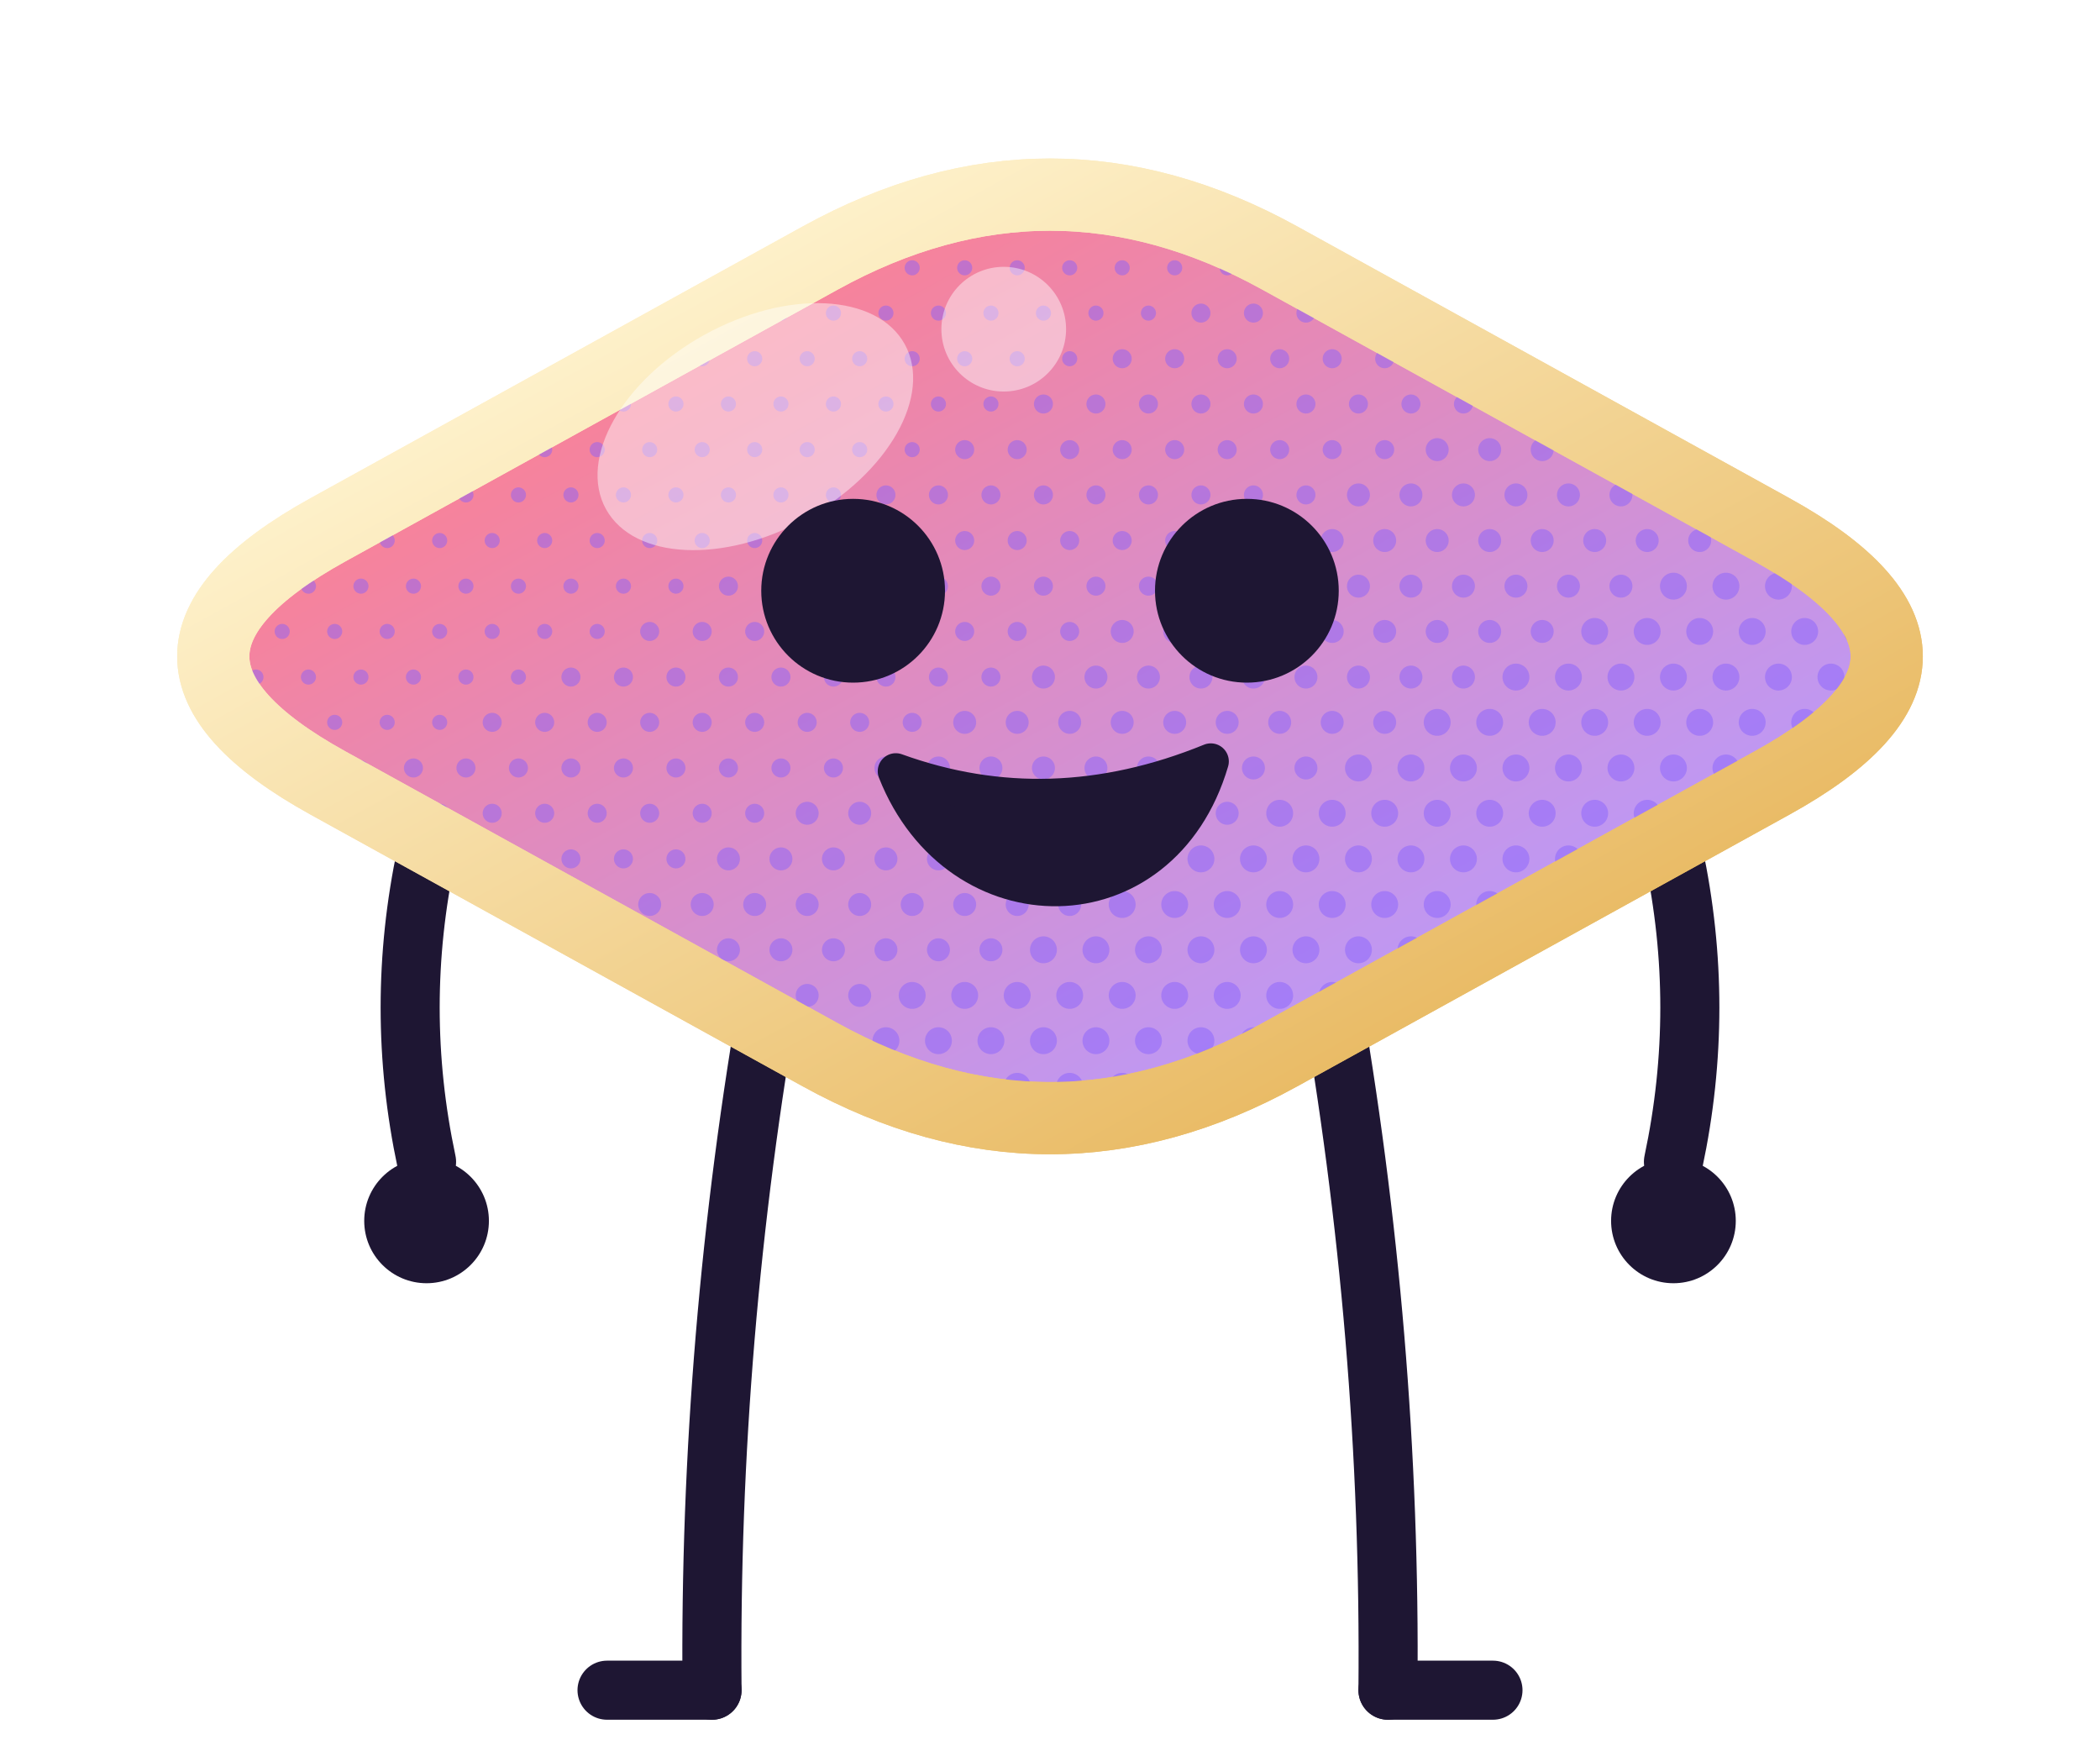
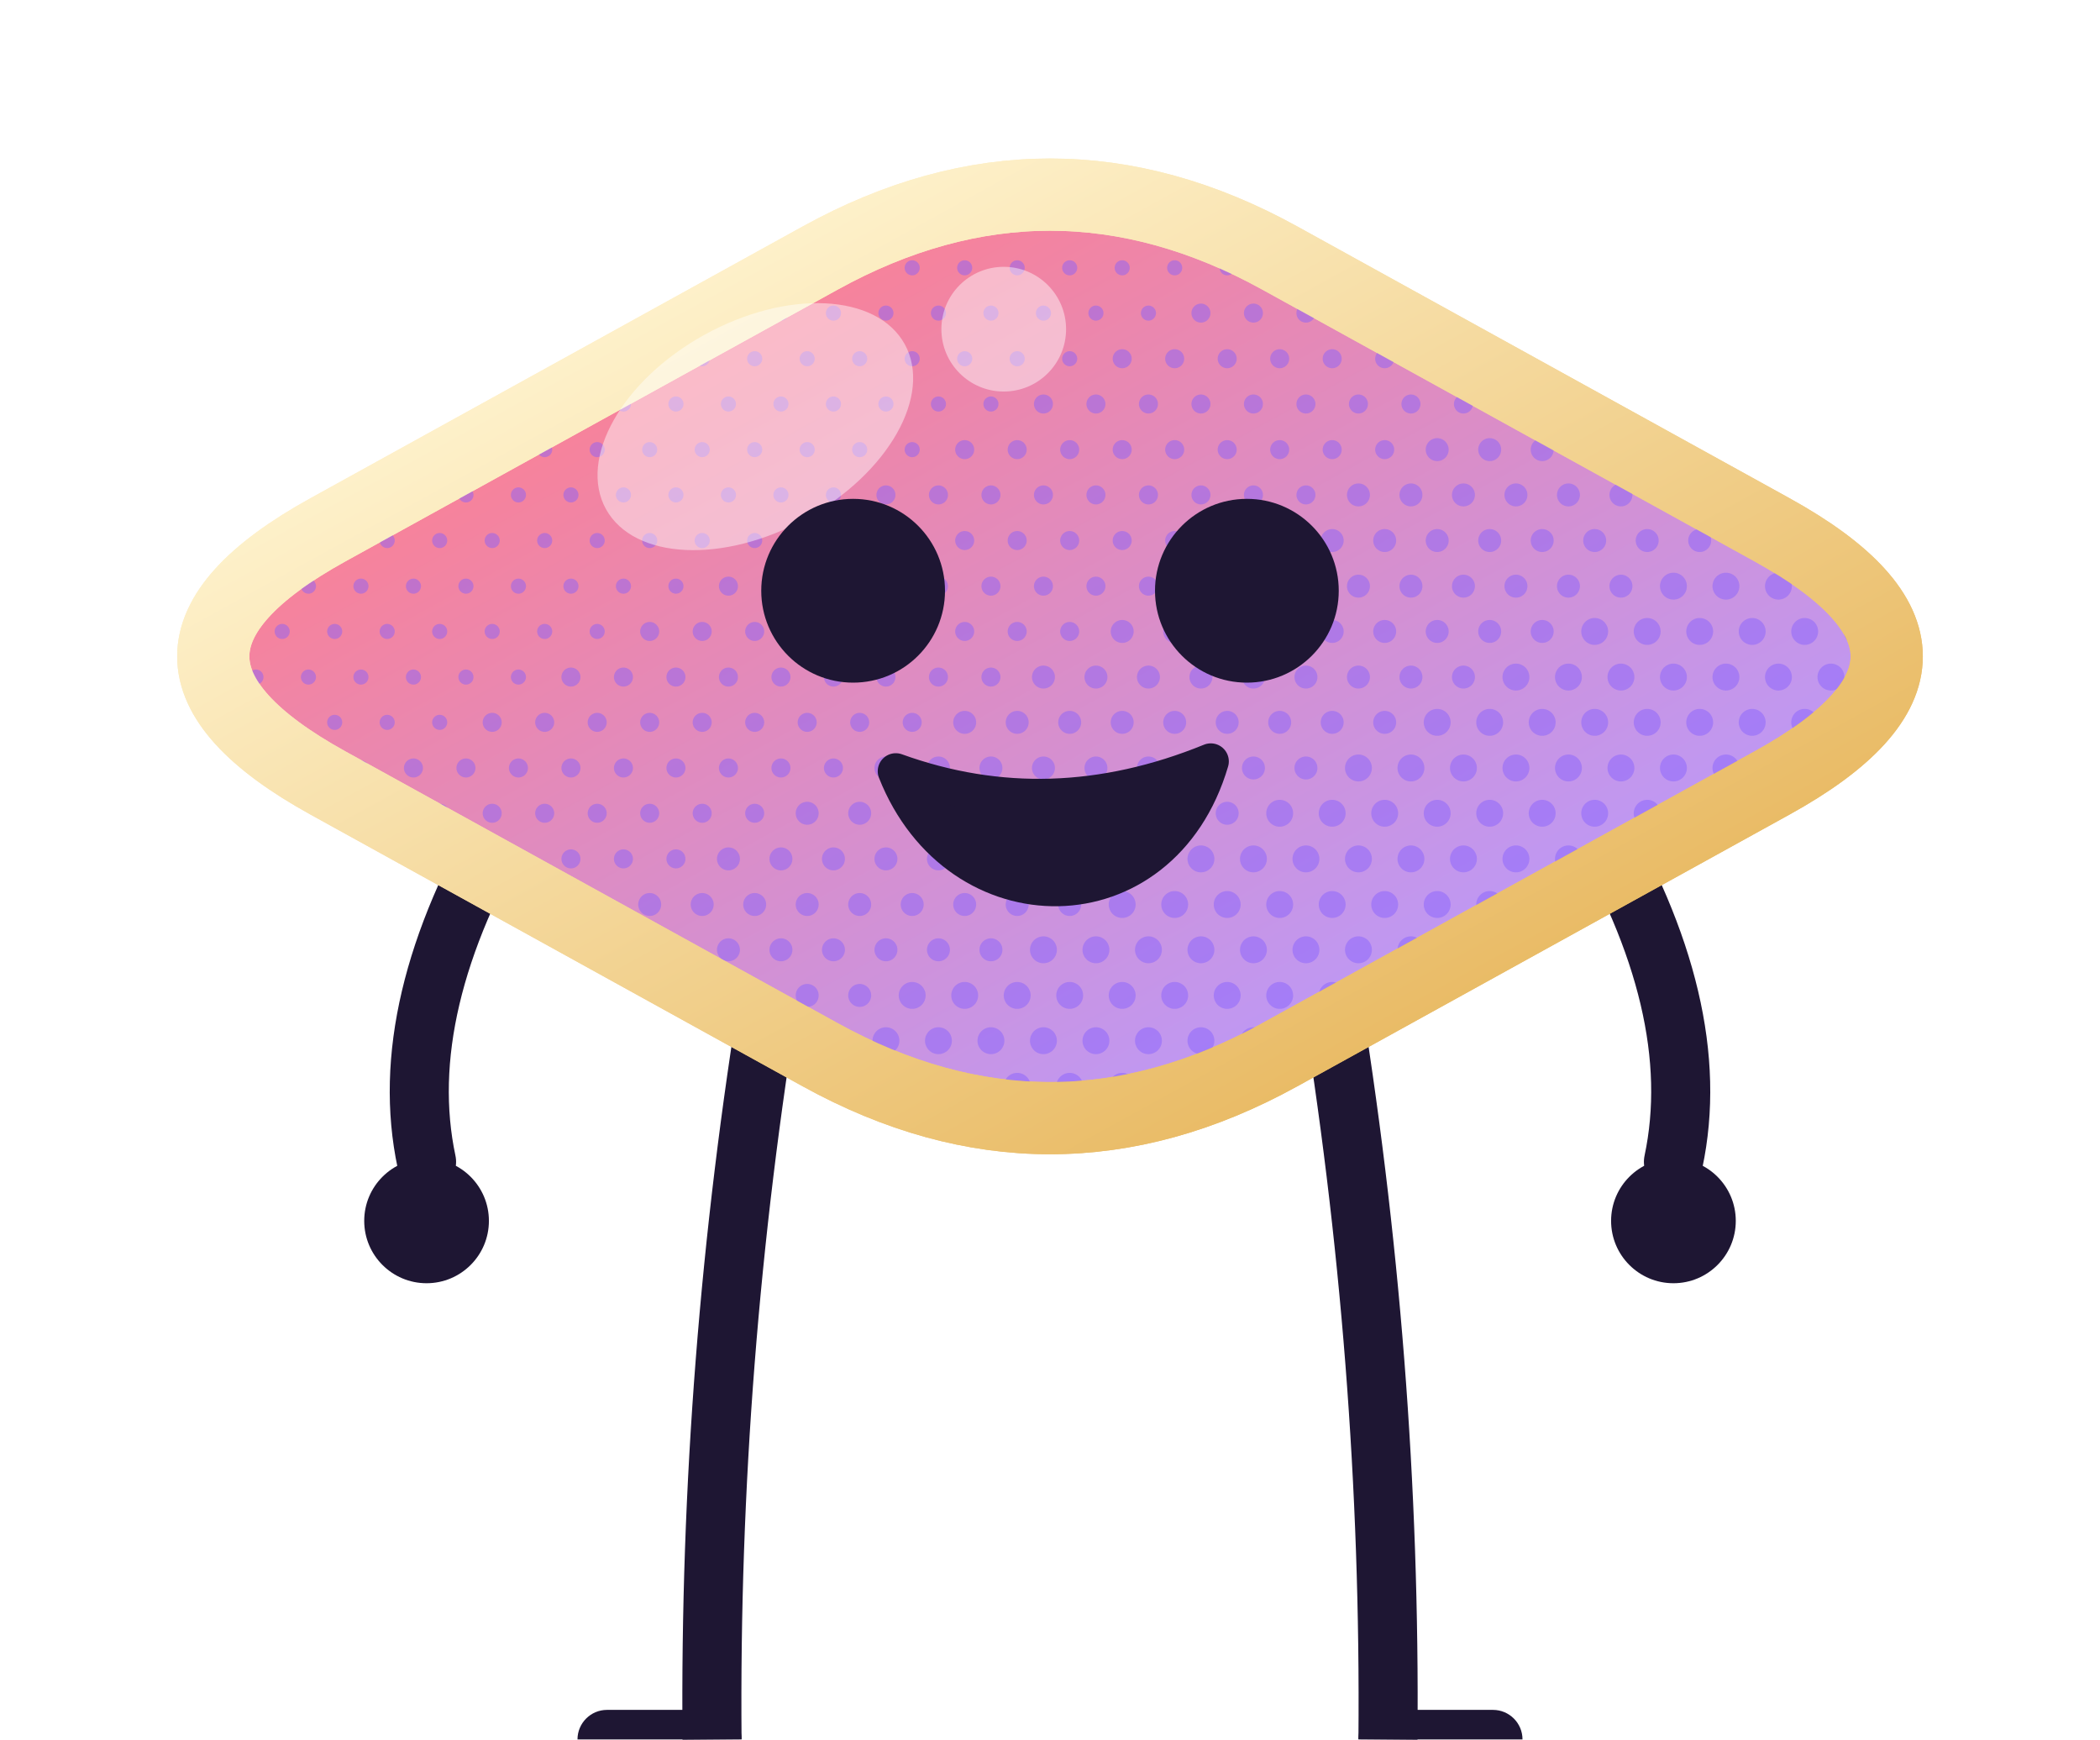
<svg aria-hidden="true" focusable="false" viewBox="0 0 64 53" data-character="diamond" style="overflow:visible">
  <g data-part="figure" style="transform-box:fill-box;transform-origin:50% 100%">
    <g>
      <defs>
        <linearGradient id="preview-body" x1="0.15" y1="0.15" x2="0.85" y2="0.85">
          <stop offset="0" style="stop-color:#FF7F8E" />
          <stop offset="1" style="stop-color:#B79BFF" />
        </linearGradient>
        <linearGradient id="preview-edge" x1="0.15" y1="0.15" x2="0.85" y2="0.85">
          <stop offset="0" style="stop-color:#FFF4D0" />
          <stop offset="1" style="stop-color:#E8B860" />
        </linearGradient>
      </defs>
      <g data-part="limbs">
        <g data-part="arm" data-pose="rest" style="transform-box:fill-box;transform-origin:50% 0%">
-           <path data-part="reach" d="M13 26 Q12 30.7 13 35.4" pathLength="1" style="fill:none;stroke:#1E1633;stroke-width:1.8;stroke-linecap:round" />
+           <path data-part="reach" d="M15.5 24.8 Q12 30.7 13 35.4" pathLength="1" style="fill:none;stroke:#1E1633;stroke-width:1.8;stroke-linecap:round" />
          <circle data-part="hand" cx="13" cy="37.2" r="1.9" style="fill:#1E1633;transform-box:fill-box;transform-origin:50% 50%" />
        </g>
        <g data-part="arm" data-pose="rest" style="transform-box:fill-box;transform-origin:50% 0%">
-           <path data-part="reach" d="M51 26 Q52 30.7 51 35.4" pathLength="1" style="fill:none;stroke:#1E1633;stroke-width:1.8;stroke-linecap:round" />
+           <path data-part="reach" d="M48.5 24.8 Q52 30.7 51 35.4" pathLength="1" style="fill:none;stroke:#1E1633;stroke-width:1.8;stroke-linecap:round" />
          <circle data-part="hand" cx="51" cy="37.2" r="1.9" style="fill:#1E1633;transform-box:fill-box;transform-origin:50% 50%" />
        </g>
        <g data-part="leg" data-pose="rest" style="transform-box:fill-box;transform-origin:50% 0%">
-           <path d="M23.5 30 Q21.6 40.75 21.7 51.5" style="fill:none;stroke:#1E1633;stroke-width:1.8;stroke-linecap:round" />
-           <path d="M21.7 51.5 H18.5" style="fill:none;stroke:#1E1633;stroke-width:1.8;stroke-linecap:round" />
+           <path d="M23.5 30 Q21.6 41.5 21.7 53" style="fill:none;stroke:#1E1633;stroke-width:1.8;stroke-linecap:butt" />
+           <path d="M17.6 53 A0.9 0.9 0 0 1 18.5 52.1 H21.7 A0.9 0.9 0 0 1 22.6 53 Z" style="fill:#1E1633" />
        </g>
        <g data-part="leg" data-pose="rest" style="transform-box:fill-box;transform-origin:50% 0%">
-           <path d="M40.5 30 Q42.4 40.75 42.3 51.5" style="fill:none;stroke:#1E1633;stroke-width:1.8;stroke-linecap:round" />
-           <path d="M42.3 51.5 H45.5" style="fill:none;stroke:#1E1633;stroke-width:1.8;stroke-linecap:round" />
+           <path d="M40.5 30 Q42.4 41.5 42.3 53" style="fill:none;stroke:#1E1633;stroke-width:1.8;stroke-linecap:butt" />
+           <path d="M41.4 53 A0.9 0.9 0 0 1 42.3 52.1 H45.5 A0.9 0.9 0 0 1 46.4 53 Z" style="fill:#1E1633" />
        </g>
      </g>
      <g data-part="body">
        <path d="M25 7.86 Q32 4 39 7.86 L54 16.14 Q61 20 54 23.86 L39 32.14 Q32 36 25 32.14 L10 23.86 Q3 20 10 16.14 Z" style="fill:url(#preview-body);stroke:url(#preview-edge);stroke-width:2.2;stroke-linejoin:round" />
        <g data-part="halftone">
          <path d="" style="fill:none;stroke:#835EFF;stroke-opacity:0.45;stroke-width:0.22;stroke-linecap:round" />
          <path d="" style="fill:none;stroke:#835EFF;stroke-opacity:0.45;stroke-width:0.34;stroke-linecap:round" />
          <path d="M27 6.77h0M28.6 6.77h0M30.2 6.77h0M31.8 6.77h0M33.4 6.77h0M35 6.77h0M36.6 6.77h0M24.6 8.16h0M26.2 8.16h0M27.8 8.16h0M29.4 8.16h0M31 8.16h0M32.6 8.16h0M34.2 8.16h0M35.8 8.16h0M37.4 8.16h0M22.2 9.54h0M23.8 9.54h0M25.4 9.54h0M27 9.54h0M28.6 9.54h0M30.2 9.54h0M31.8 9.54h0M33.4 9.54h0M35 9.54h0M19.8 10.93h0M21.4 10.93h0M23 10.93h0M24.6 10.93h0M26.2 10.93h0M27.8 10.93h0M29.4 10.93h0M31 10.93h0M32.6 10.93h0M17.4 12.31h0M19 12.31h0M20.6 12.31h0M22.2 12.31h0M23.8 12.31h0M25.4 12.31h0M27 12.31h0M28.6 12.31h0M30.2 12.31h0M15 13.7h0M16.6 13.7h0M18.2 13.7h0M19.8 13.7h0M21.4 13.7h0M23 13.7h0M24.6 13.7h0M26.2 13.7h0M27.8 13.7h0M12.6 15.08h0M14.2 15.08h0M15.8 15.08h0M17.4 15.08h0M19 15.08h0M20.6 15.08h0M22.2 15.08h0M23.8 15.08h0M25.4 15.08h0M10.2 16.47h0M11.8 16.47h0M13.4 16.47h0M15 16.47h0M16.6 16.47h0M18.2 16.47h0M19.8 16.47h0M21.4 16.47h0M23 16.47h0M7.8 17.86h0M9.4 17.86h0M11 17.86h0M12.6 17.86h0M14.2 17.86h0M15.8 17.86h0M17.4 17.86h0M19 17.86h0M20.6 17.86h0M7 19.24h0M8.6 19.24h0M10.2 19.24h0M11.8 19.24h0M13.4 19.24h0M15 19.24h0M16.6 19.24h0M18.2 19.24h0M7.8 20.63h0M9.4 20.63h0M11 20.63h0M12.6 20.63h0M14.2 20.63h0M15.8 20.63h0M7 22.01h0M8.6 22.01h0M10.2 22.01h0M11.8 22.01h0M13.4 22.01h0M9.4 23.4h0M11 23.4h0" style="fill:none;stroke:#835EFF;stroke-opacity:0.45;stroke-width:0.46;stroke-linecap:round" />
          <path d="M39 8.16h0M36.6 9.54h0M38.2 9.54h0M39.8 9.54h0M41.4 9.54h0M34.2 10.93h0M35.8 10.93h0M37.4 10.93h0M39 10.93h0M40.6 10.93h0M42.2 10.93h0M43.8 10.93h0M31.8 12.31h0M33.4 12.31h0M35 12.31h0M36.6 12.31h0M38.2 12.31h0M39.8 12.31h0M41.4 12.31h0M43 12.31h0M44.6 12.31h0M29.4 13.7h0M31 13.7h0M32.6 13.7h0M34.2 13.7h0M35.8 13.7h0M37.4 13.7h0M39 13.7h0M40.6 13.7h0M42.2 13.7h0M27 15.08h0M28.6 15.08h0M30.2 15.08h0M31.8 15.08h0M33.4 15.08h0M35 15.08h0M36.6 15.08h0M38.2 15.08h0M39.8 15.08h0M24.6 16.47h0M26.2 16.47h0M27.8 16.47h0M29.4 16.47h0M31 16.47h0M32.6 16.47h0M34.2 16.47h0M35.8 16.47h0M37.4 16.47h0M22.2 17.86h0M23.8 17.86h0M25.4 17.86h0M27 17.86h0M28.6 17.86h0M30.2 17.86h0M31.8 17.86h0M33.4 17.86h0M35 17.86h0M19.8 19.24h0M21.4 19.24h0M23 19.24h0M24.6 19.24h0M26.2 19.24h0M27.8 19.24h0M29.4 19.24h0M31 19.24h0M32.6 19.24h0M17.4 20.63h0M19 20.63h0M20.6 20.63h0M22.2 20.63h0M23.8 20.63h0M25.4 20.63h0M27 20.63h0M28.6 20.63h0M30.2 20.63h0M15 22.01h0M16.6 22.01h0M18.2 22.01h0M19.8 22.01h0M21.4 22.01h0M23 22.01h0M24.6 22.01h0M26.2 22.01h0M27.8 22.01h0M12.6 23.4h0M14.2 23.4h0M15.8 23.4h0M17.4 23.4h0M19 23.4h0M20.6 23.4h0M22.2 23.4h0M23.8 23.4h0M25.4 23.4h0M11.8 24.78h0M13.4 24.78h0M15 24.78h0M16.6 24.78h0M18.2 24.78h0M19.8 24.78h0M21.4 24.78h0M23 24.78h0M14.2 26.17h0M15.8 26.17h0M17.4 26.17h0M19 26.17h0M20.6 26.17h0M18.2 27.56h0" style="fill:none;stroke:#835EFF;stroke-opacity:0.45;stroke-width:0.58;stroke-linecap:round" />
          <path d="M46.2 12.31h0M43.8 13.7h0M45.4 13.7h0M47 13.7h0M48.6 13.7h0M41.4 15.08h0M43 15.08h0M44.6 15.08h0M46.2 15.08h0M47.8 15.08h0M49.4 15.08h0M51 15.08h0M39 16.47h0M40.6 16.47h0M42.2 16.47h0M43.8 16.47h0M45.4 16.47h0M47 16.47h0M48.6 16.47h0M50.2 16.47h0M51.8 16.47h0M36.6 17.86h0M38.2 17.86h0M39.8 17.86h0M41.4 17.86h0M43 17.86h0M44.6 17.86h0M46.2 17.86h0M47.8 17.86h0M49.4 17.86h0M34.2 19.24h0M35.8 19.24h0M37.4 19.24h0M39 19.24h0M40.6 19.24h0M42.2 19.24h0M43.8 19.24h0M45.4 19.24h0M47 19.24h0M31.8 20.63h0M33.4 20.63h0M35 20.63h0M36.6 20.63h0M38.2 20.63h0M39.8 20.63h0M41.4 20.63h0M43 20.63h0M44.6 20.63h0M29.4 22.01h0M31 22.01h0M32.6 22.01h0M34.2 22.01h0M35.8 22.01h0M37.4 22.01h0M39 22.01h0M40.6 22.01h0M42.2 22.01h0M27 23.4h0M28.6 23.4h0M30.2 23.4h0M31.8 23.4h0M33.4 23.4h0M35 23.4h0M36.6 23.4h0M38.2 23.4h0M39.8 23.4h0M24.6 24.78h0M26.2 24.78h0M27.8 24.78h0M29.4 24.78h0M31 24.78h0M32.6 24.78h0M34.2 24.78h0M35.8 24.78h0M37.4 24.78h0M22.2 26.17h0M23.8 26.17h0M25.4 26.17h0M27 26.17h0M28.6 26.17h0M30.2 26.17h0M31.8 26.17h0M33.4 26.17h0M35 26.17h0M19.8 27.56h0M21.4 27.56h0M23 27.56h0M24.6 27.56h0M26.2 27.56h0M27.8 27.56h0M29.4 27.56h0M31 27.56h0M32.6 27.56h0M20.6 28.94h0M22.2 28.94h0M23.8 28.94h0M25.4 28.94h0M27 28.94h0M28.6 28.94h0M30.2 28.94h0M23 30.33h0M24.6 30.33h0M26.2 30.33h0" style="fill:none;stroke:#835EFF;stroke-opacity:0.45;stroke-width:0.7;stroke-linecap:round" />
          <path d="M53.4 16.47h0M51 17.86h0M52.6 17.86h0M54.2 17.86h0M55.8 17.86h0M48.6 19.24h0M50.2 19.24h0M51.8 19.24h0M53.4 19.24h0M55 19.24h0M56.6 19.24h0M46.2 20.63h0M47.8 20.63h0M49.4 20.63h0M51 20.63h0M52.6 20.63h0M54.2 20.63h0M55.8 20.63h0M57.4 20.63h0M43.8 22.01h0M45.4 22.01h0M47 22.01h0M48.6 22.01h0M50.2 22.01h0M51.8 22.01h0M53.4 22.01h0M55 22.01h0M56.6 22.01h0M41.4 23.4h0M43 23.4h0M44.6 23.4h0M46.2 23.4h0M47.8 23.4h0M49.4 23.4h0M51 23.4h0M52.6 23.4h0M54.2 23.4h0M39 24.78h0M40.6 24.78h0M42.2 24.78h0M43.8 24.78h0M45.4 24.78h0M47 24.78h0M48.6 24.78h0M50.2 24.78h0M51.8 24.78h0M36.6 26.17h0M38.2 26.17h0M39.8 26.17h0M41.4 26.17h0M43 26.17h0M44.6 26.17h0M46.2 26.17h0M47.8 26.17h0M49.4 26.17h0M34.2 27.56h0M35.8 27.56h0M37.4 27.56h0M39 27.56h0M40.6 27.56h0M42.2 27.56h0M43.8 27.56h0M45.4 27.56h0M47 27.56h0M31.8 28.94h0M33.4 28.94h0M35 28.94h0M36.6 28.94h0M38.2 28.94h0M39.8 28.94h0M41.4 28.94h0M43 28.94h0M44.6 28.94h0M27.8 30.33h0M29.4 30.33h0M31 30.33h0M32.6 30.33h0M34.2 30.33h0M35.8 30.33h0M37.4 30.33h0M39 30.33h0M40.6 30.33h0M42.2 30.33h0M25.4 31.71h0M27 31.71h0M28.6 31.71h0M30.2 31.71h0M31.8 31.71h0M33.4 31.71h0M35 31.71h0M36.6 31.71h0M38.2 31.71h0M27.8 33.1h0M29.4 33.1h0M31 33.1h0M32.6 33.1h0M34.2 33.1h0M35.8 33.1h0" style="fill:none;stroke:#835EFF;stroke-opacity:0.45;stroke-width:0.82;stroke-linecap:round" />
          <path d="" style="fill:none;stroke:#835EFF;stroke-opacity:0.45;stroke-width:0.94;stroke-linecap:round" />
          <path d="" style="fill:none;stroke:#835EFF;stroke-opacity:0.45;stroke-width:1.06;stroke-linecap:round" />
        </g>
        <path d="M25 7.86 Q32 4 39 7.86 L54 16.14 Q61 20 54 23.86 L39 32.14 Q32 36 25 32.14 L10 23.86 Q3 20 10 16.14 Z" style="fill:none;stroke:url(#preview-edge);stroke-width:2.2;stroke-linejoin:round" />
      </g>
      <g data-part="gloss">
        <ellipse cx="23.02" cy="13" rx="5.2" ry="3.2" transform="rotate(-28.89 23.02 13)" style="fill:rgba(255, 255, 255, 0.45)" />
        <circle cx="30.59" cy="10.03" r="1.9" style="fill:rgba(255, 255, 255, 0.45)" />
      </g>
      <g data-part="face">
        <g data-part="eyes" style="transform:translate(0px, 0px)">
          <g data-part="gaze">
-             <circle data-part="eye" cx="26" cy="18" r="2.8" style="fill:#1E1633;transform-box:fill-box;transform-origin:50% 50%" />
-             <circle data-part="eye" cx="38" cy="18" r="2.8" style="fill:#1E1633;transform-box:fill-box;transform-origin:50% 50%" />
+             <g data-part="lid" style="transform-box:fill-box;transform-origin:50% 50%">
+               <circle data-part="eye" cx="26" cy="18" r="2.8" style="fill:#1E1633;transform-box:fill-box;transform-origin:50% 50%" />
+             </g>
+             <g data-part="lid" style="transform-box:fill-box;transform-origin:50% 50%">
+               <circle data-part="eye" cx="38" cy="18" r="2.8" style="fill:#1E1633;transform-box:fill-box;transform-origin:50% 50%" />
+             </g>
          </g>
        </g>
        <g data-part="mouth" style="transform-box:fill-box;transform-origin:50% 50%">
          <path d="M27.3 23.5 C29.2 28.3 35.4 28.3 36.9 23.2 Q32 25.2 27.3 23.5 Z" style="fill:#1E1633;stroke:#1E1633;stroke-width:1.1;stroke-linejoin:round" />
        </g>
      </g>
    </g>
  </g>
</svg>
